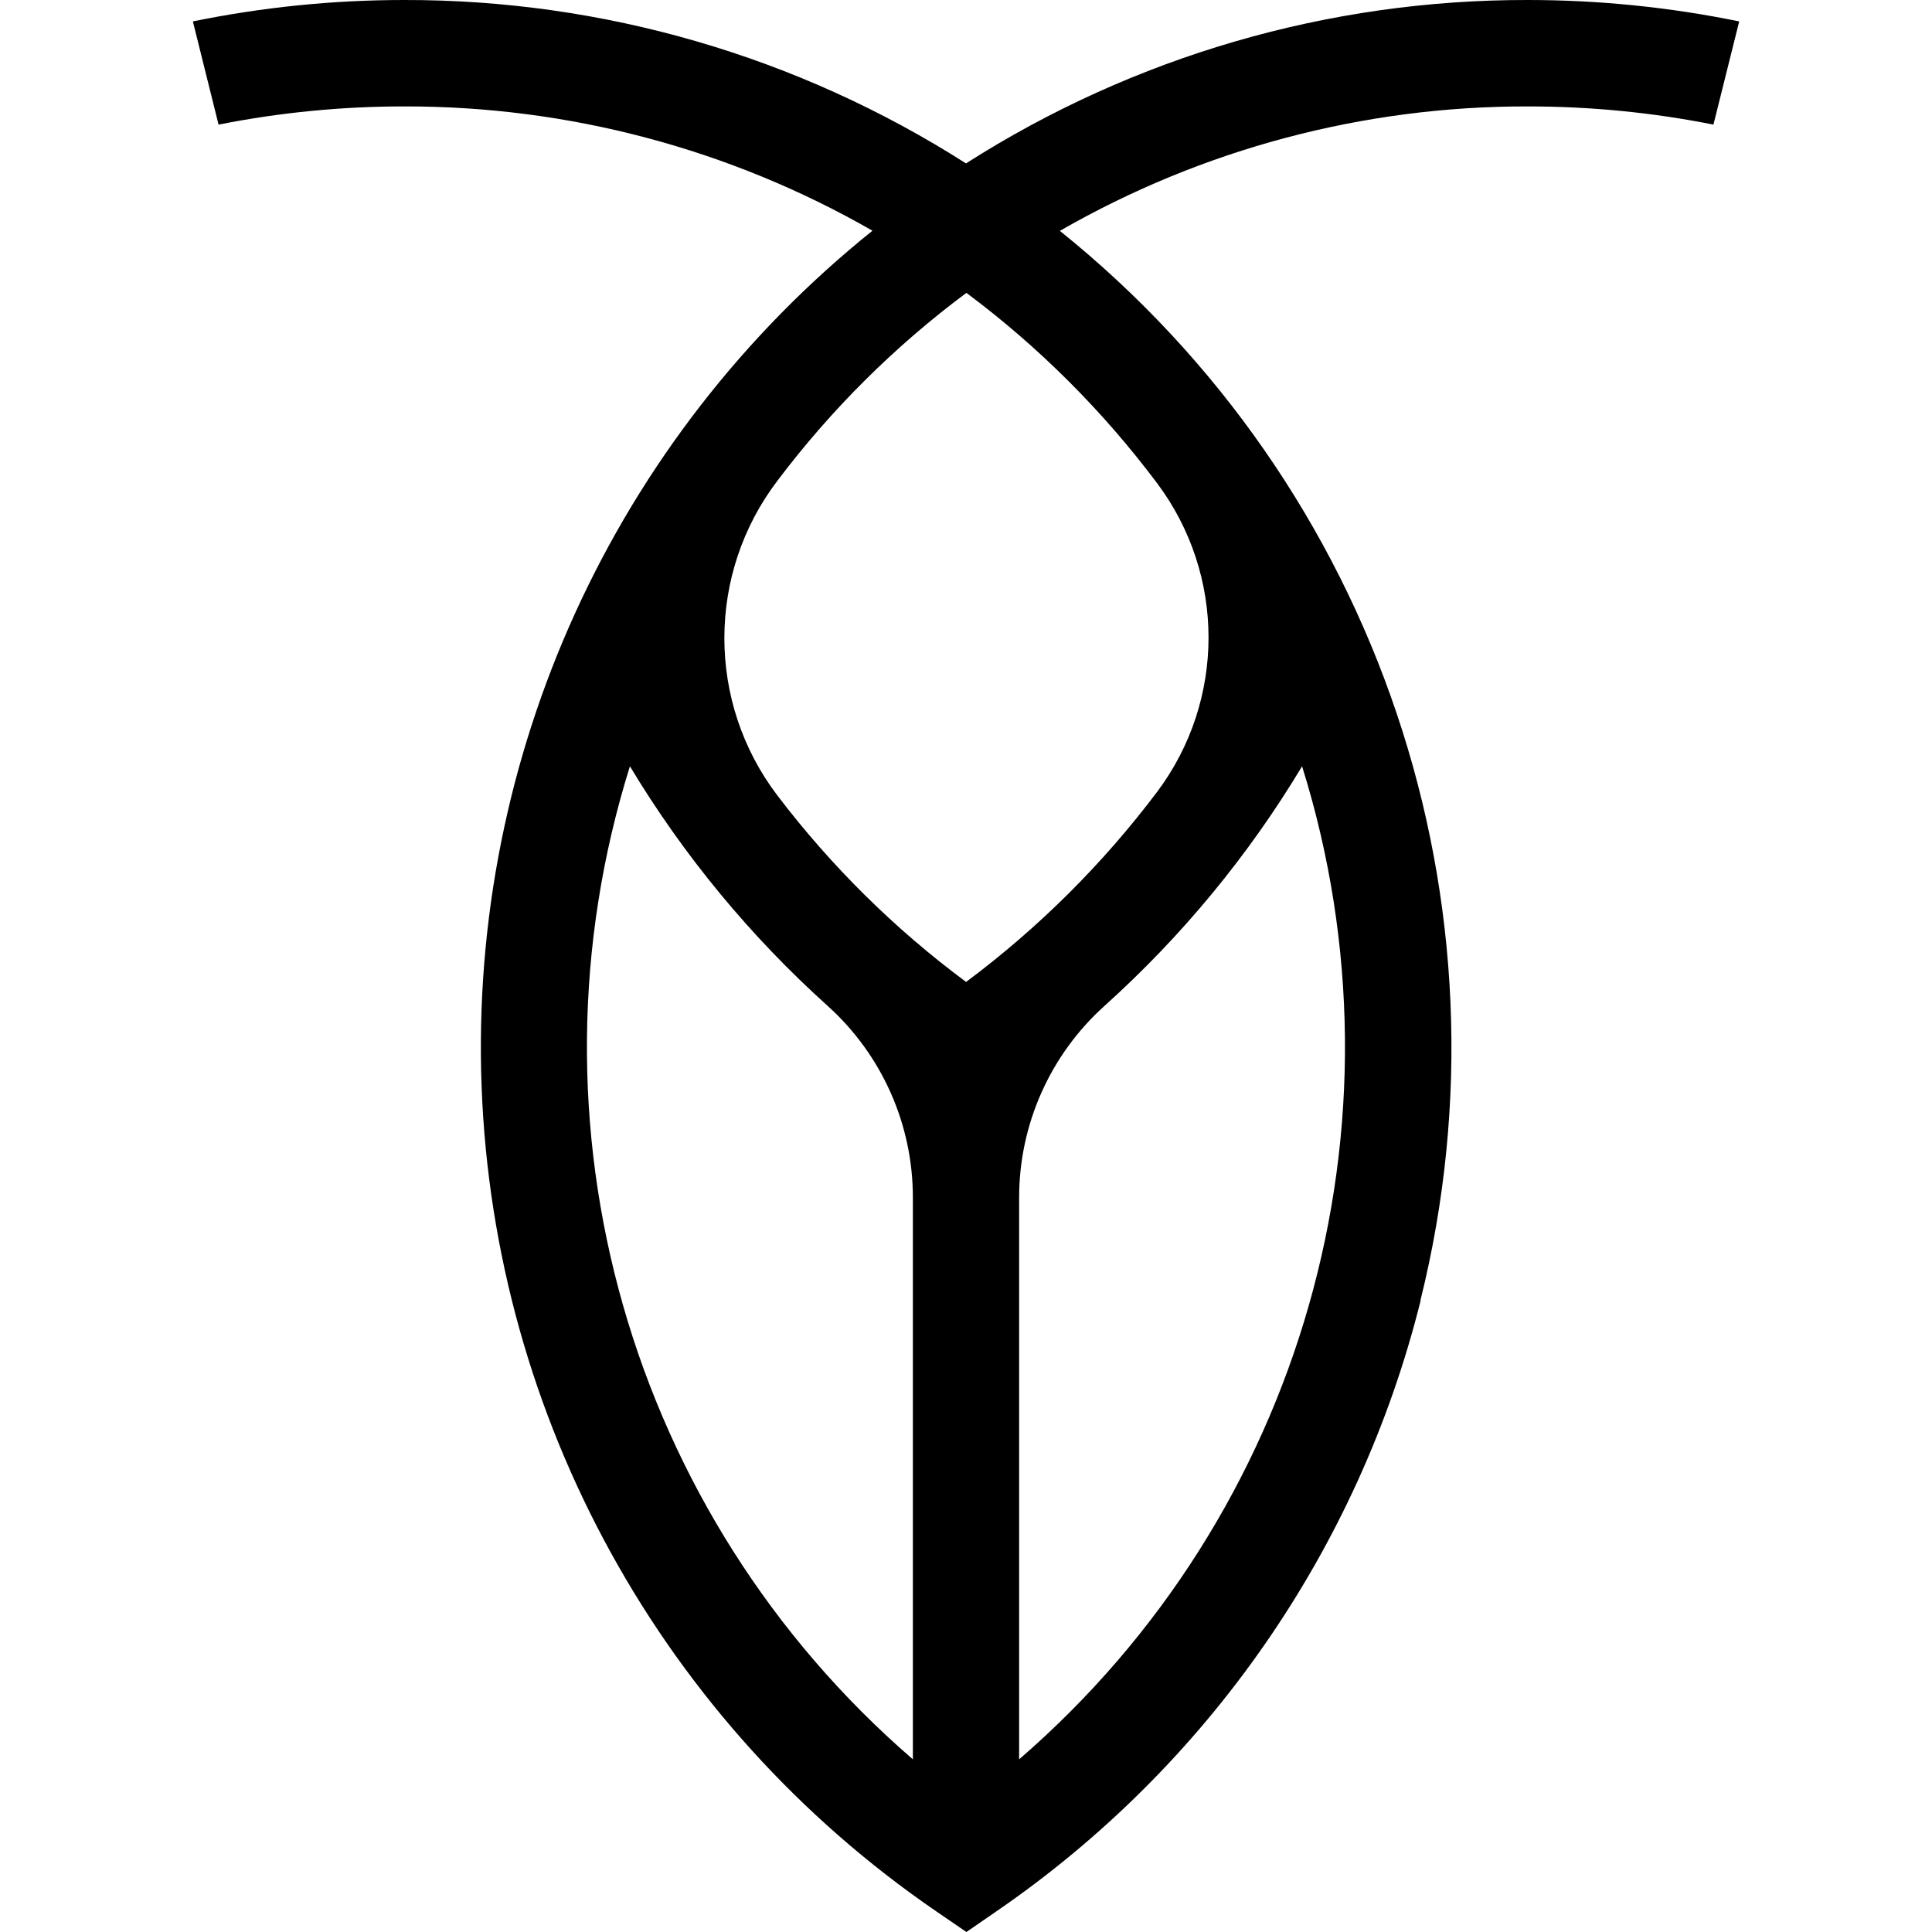
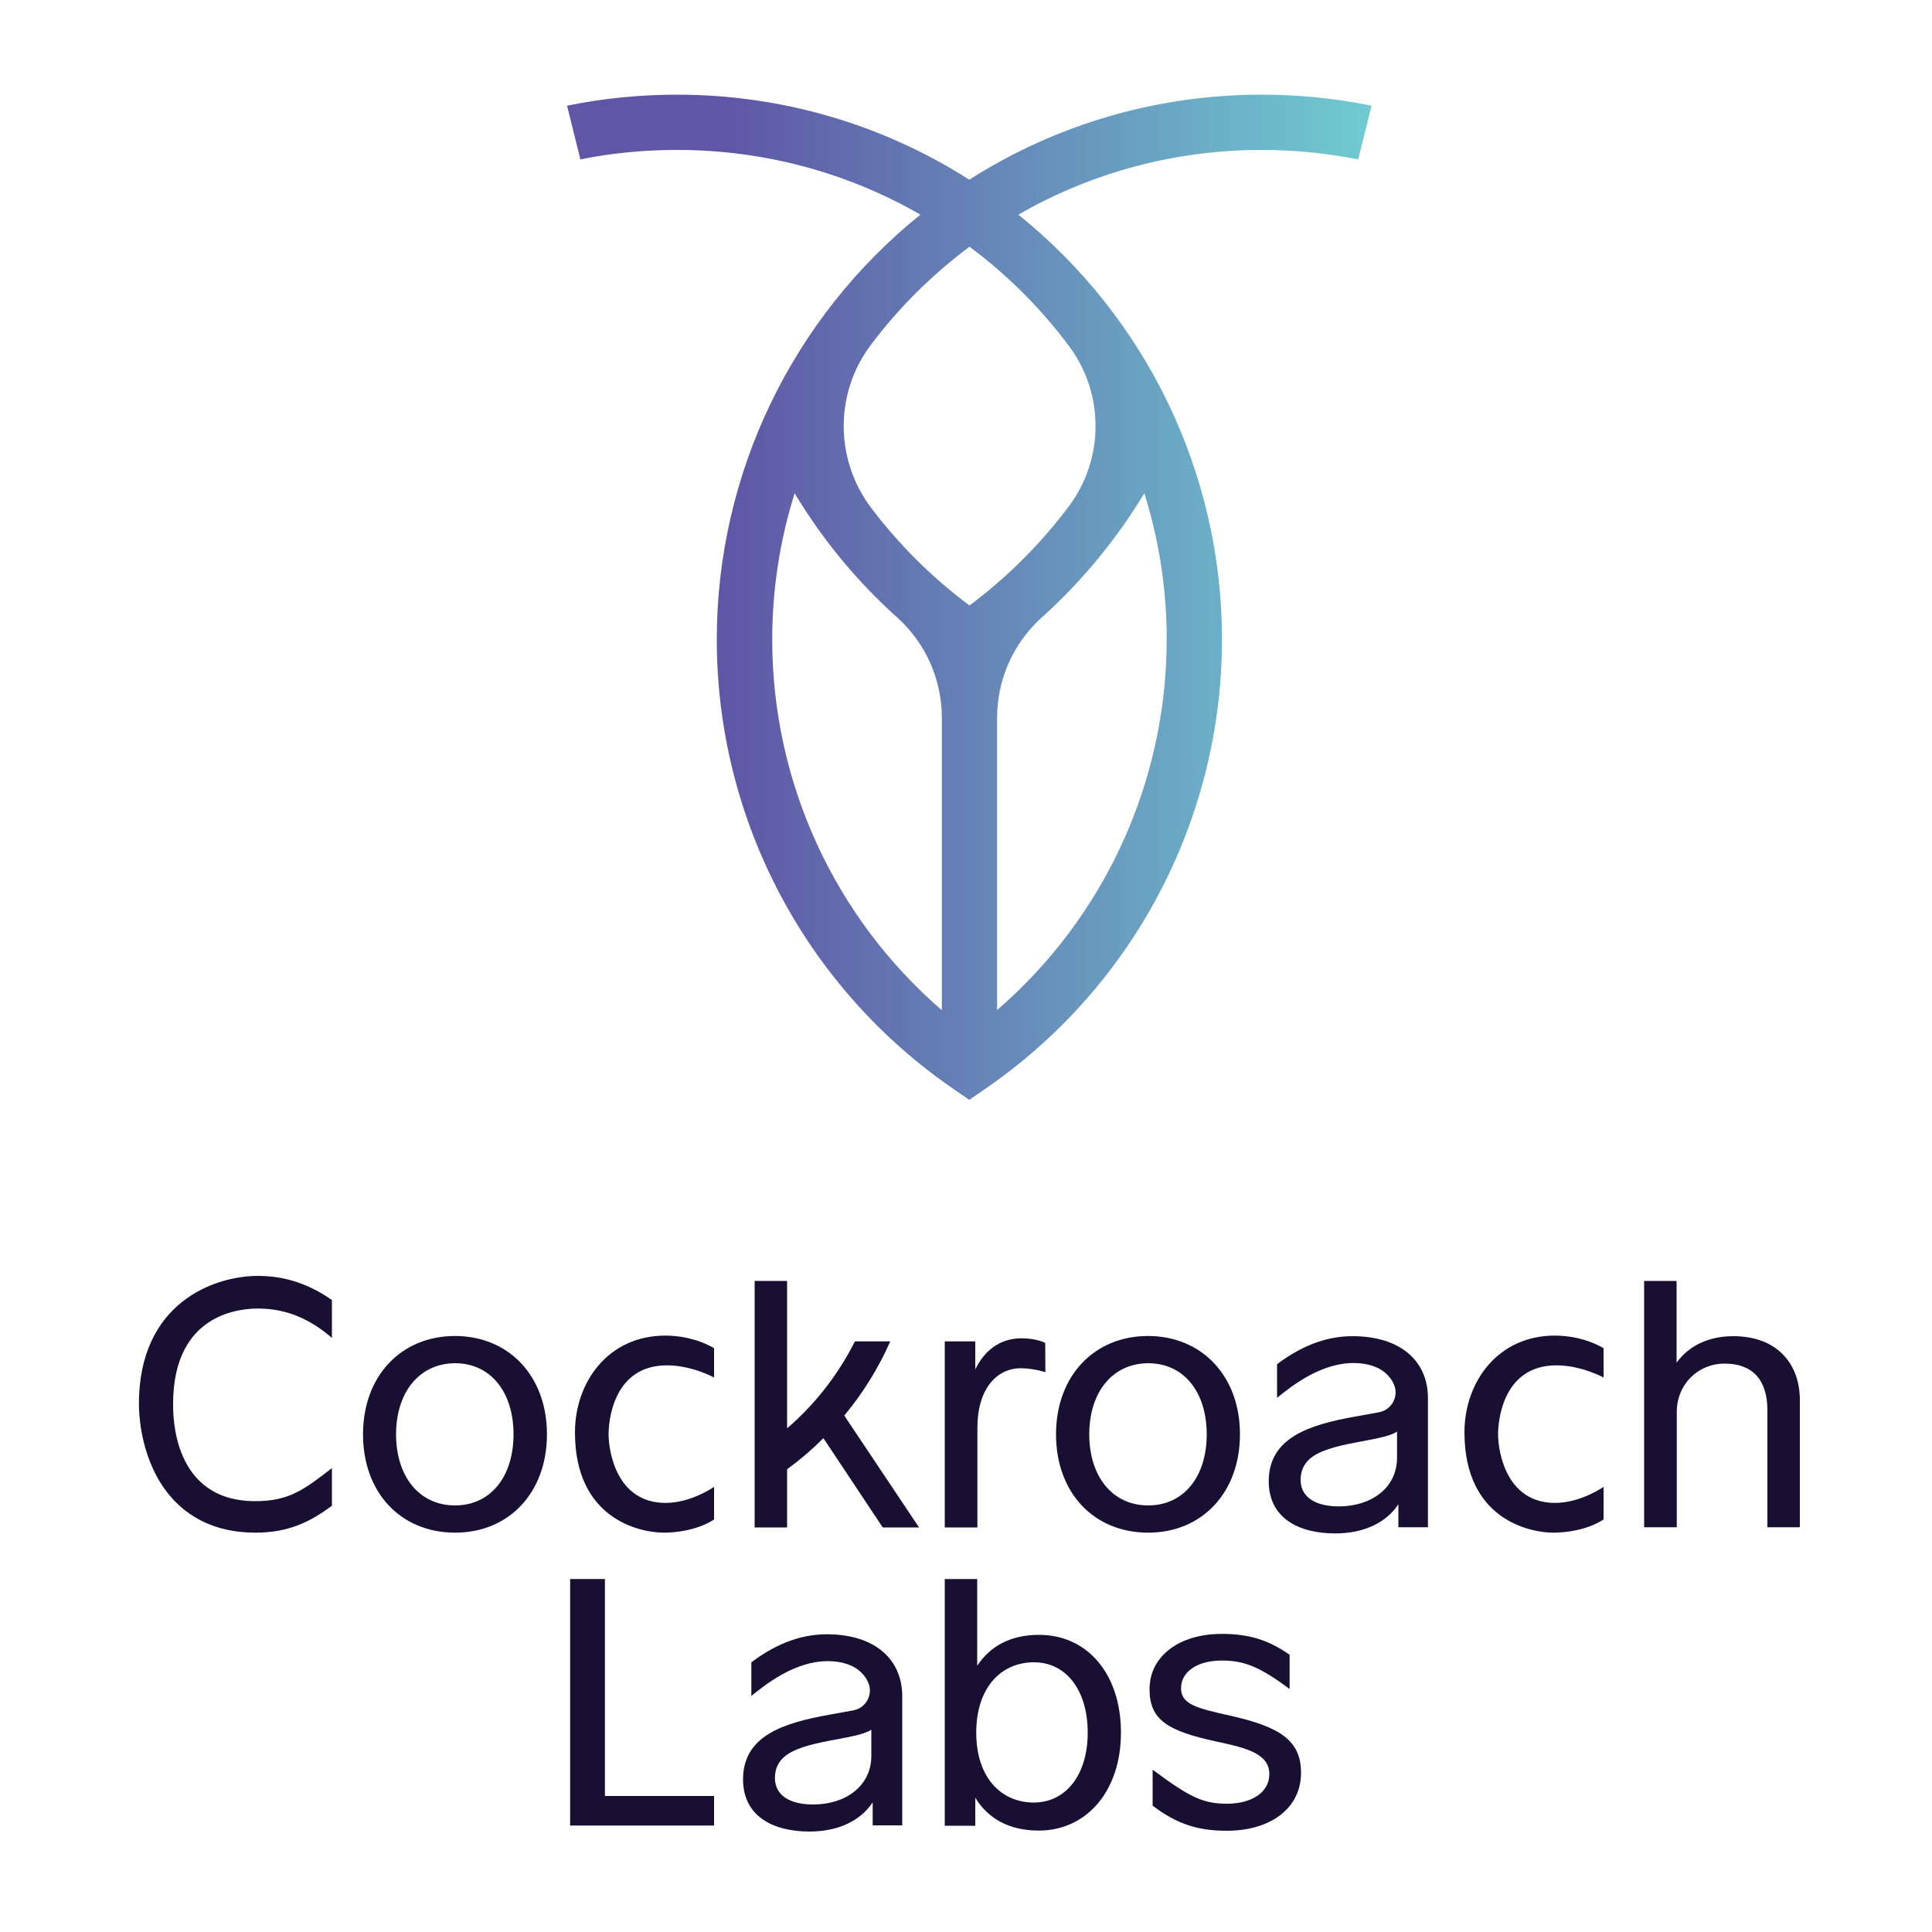
- <svg xmlns="http://www.w3.org/2000/svg" fill="#000000" width="800px" height="800px" viewBox="0 0 24 24" role="img">
-   <path d="M17.645 16.155a13.013 13.013 0 0 0-4.479-13.287 11.617 11.617 0 0 1 5.815-1.546c.774 0 1.545.075 2.304.226l.32-1.282A13.092 13.092 0 0 0 18.98 0 12.93 12.93 0 0 0 12 2.03 12.933 12.933 0 0 0 5.021 0C4.139 0 3.26.089 2.396.266l.319 1.282a11.83 11.83 0 0 1 2.306-.226 11.64 11.64 0 0 1 5.817 1.544 13.01 13.01 0 0 0 .792 20.877l.375.257.373-.257c2.624-1.801 4.5-4.5 5.27-7.588zm-6.305 5.7A11.687 11.687 0 0 1 7.825 9.519a13.08 13.08 0 0 0 2.457 2.977 3.202 3.202 0 0 1 1.058 2.383zm.661-9.657a11.717 11.717 0 0 1-2.343-2.315 3.23 3.23 0 0 1 0-3.912 11.67 11.67 0 0 1 2.347-2.333c.9.671 1.697 1.468 2.37 2.366a3.197 3.197 0 0 1 0 3.832 11.816 11.816 0 0 1-2.374 2.362zm.659 9.657v-6.976a3.202 3.202 0 0 1 1.06-2.383 13.026 13.026 0 0 0 2.455-2.977 11.694 11.694 0 0 1-3.515 12.336z" />
+ <svg xmlns="http://www.w3.org/2000/svg" version="1.1" id="Layer_1" x="0px" y="0px" viewBox="0 0 1000 1000" style="enable-background:new 0 0 1000 1000;" xml:space="preserve">
+   <style type="text/css">
+ 	.st0{fill:url(#SVGID_1_);}
+ 	.st1{fill:#190F33;}
+ </style>
+   <g>
+     <linearGradient id="SVGID_1_" gradientUnits="userSpaceOnUse" x1="293.533" y1="309.112" x2="709.979" y2="309.112">
+       <stop offset="0.2" style="stop-color:#5F57A6" />
+       <stop offset="1" style="stop-color:#6FCBD1" />
+     </linearGradient>
+     <path class="st0" d="M624.1,399.2L624.1,399.2c5.5-22.1,8.4-44.9,8.4-68.2c0-85.8-39-166.5-105.4-219.9c38.2-22,81.4-33.5,126-33.5   c16.9,0,33.6,1.7,49.9,4.9l6.9-27.8c-18.6-3.8-37.6-5.7-56.9-5.7c-54,0-106.1,15.2-151.3,44c-45.2-28.8-97.3-44-151.3-44   c-19.3,0-38.3,1.9-56.9,5.7l6.9,27.8c16.3-3.3,33-4.9,50-4.9c44.6,0,87.8,11.5,126,33.5C410.1,164.5,371,245.2,371,331   c0,93,45.8,180,122.6,232.7l8.1,5.6l8.1-5.6C567.4,524.2,607.6,465.4,624.1,399.2L624.1,399.2z M487.4,522.8   C432,474.9,399.7,405.1,399.7,331c0-26,4-51.5,11.6-75.7c14.4,24,32.4,45.8,53.3,64.5c14.6,13.2,22.9,32,22.9,51.7V522.8z    M501.8,313.4C482.5,299,465.4,282,451,263c-19-25.1-19.1-59.6-0.1-84.7c14.3-19,31.4-36,50.9-50.6c19.8,14.7,37.1,32.1,51.5,51.4   c18.4,24.6,18.3,58.5-0.1,83C538.6,281.6,521.3,298.8,501.8,313.4z M516.1,522.8V371.5c0-19.7,8.3-38.5,22.9-51.7   c20.9-18.8,38.8-40.5,53.3-64.5c7.6,24.2,11.6,49.7,11.6,75.7C603.8,405.1,571.5,474.9,516.1,522.8z" />
+   </g>
+   <g>
+     <g>
+       <g>
+         <path class="st1" d="M313.1,929.6h56.5v15.3h-74.5V817.3h18V929.6z" />
+         <path class="st1" d="M580.2,896.8c0,30.5-18,50.7-42.5,50.7c-15.3,0-26.2-6.1-32.9-17v14.5H489V817.3h16.8v44.9     c6.7-10.2,17.4-16,31.9-16C562.6,846.1,580.2,866.2,580.2,896.8z M563,896.8c0-21.7-11-36.4-27.8-36.4     c-17.4,0-29.9,13.5-29.9,36.4c0,23.1,12.7,36.2,29.9,36.2C551.8,932.9,563,918.5,563,896.8z" />
+         <path class="st1" d="M427.9,845.9c-14.7,0-27.5,5.9-39,14.5v17.4c7.9-6.4,22.7-18,39.6-18c7.4,0,13.6,2.1,17.5,6.1     c1.6,1.6,2.7,3.3,3.4,5c2.7,6.2-1.2,13.2-7.8,14.4l-12.2,2.2c-24.1,4.3-44.8,11-44.8,33.5c0,19.2,15.7,27,34.4,27     c14.5,0,26.2-5.3,32.7-15.1v11.9H467V878C467,859.2,453.3,845.9,427.9,845.9z M451,895.3v13.5c0,15.8-13.5,25.2-30.1,25.2     c-12.3,0-19.8-4.9-19.8-13.7c0-4.4,1.5-7.7,4.1-10.3C414.8,900.5,443,900.7,451,895.3z" />
+         <path class="st1" d="M637.1,888.1c-17.6-3.9-25.8-5.9-25.8-14.3c0-8.2,8-14.3,21.1-14.3c11.6,0,19.4,3.1,35.1,14.7v-17.7     c-11.1-7.8-21.3-10.8-35.1-10.8c-22.3,0-37.4,11.7-37.4,28.6c0,16,9.4,21.7,35,27.2c15.5,3.3,27,6.3,27,16.8     c0,9.6-9.4,15.3-21.9,15.3c-12.7,0-19.6-3.6-38.5-17.6l0,0.2v18.4c12.6,9.6,23.6,13,38.3,13c23.3,0,38.5-12.1,38.5-29.9     C673.5,900.7,662.2,893.8,637.1,888.1z" />
+       </g>
+       <g>
+         <path class="st1" d="M283.1,742.4c0,30.1-19.6,50.9-47.5,50.9c-28.2,0-47.7-20.7-47.7-50.9c0-30.1,19.6-50.9,47.7-50.9     C263.5,691.6,283.1,712.3,283.1,742.4z M205,742.4c0,21.7,11.9,36.8,30.5,36.8c18.6,0,30.3-15.1,30.3-36.8     c0-21.7-11.7-36.8-30.3-36.8C217,705.7,205,720.7,205,742.4z" />
+         <path class="st1" d="M541.1,710.2c-5-1.4-9-2-12.7-2c-12.9,0-22.5,11.2-22.5,30.7v51.7H489v-96.3h15.8v14.5     c4.5-9.4,12.5-16.1,23.9-16.1c8,0,12.3,2.4,12.3,2.4L541.1,710.2z" />
+         <path class="st1" d="M641.8,742.4c0,30.1-19.6,50.9-47.5,50.9c-28.2,0-47.7-20.7-47.7-50.9c0-30.1,19.6-50.9,47.7-50.9     C622.2,691.6,641.8,712.3,641.8,742.4z M563.8,742.4c0,21.7,11.9,36.8,30.5,36.8c18.6,0,30.3-15.1,30.3-36.8     c0-21.7-11.7-36.8-30.3-36.8C575.7,705.7,563.8,720.7,563.8,742.4z" />
+         <path class="st1" d="M700,691.6c-14.7,0-27.5,5.9-39,14.5v17.4c7.9-6.4,22.7-18,39.6-18c7.4,0,13.6,2.1,17.5,6.1     c1.6,1.6,2.7,3.3,3.4,5c2.7,6.2-1.2,13.2-7.8,14.4l-12.2,2.2c-24.1,4.3-44.8,11-44.8,33.5c0,19.2,15.7,27,34.4,27     c14.5,0,26.2-5.3,32.7-15.1v11.9h15.3v-66.9C739.1,704.9,725.4,691.6,700,691.6z M723.1,741v13.5c0,15.8-13.5,25.2-30.1,25.2     c-12.3,0-19.8-4.9-19.8-13.7c0-4.4,1.5-7.7,4.1-10.3C686.8,746.2,715.1,746.4,723.1,741z" />
+         <path class="st1" d="M931.6,724.6v65.9h-16.8v-60.6c0-15.8-7.8-24.1-22.1-24.1c-13.9,0-24.8,10.8-24.8,25v59.7H851V663h16.8v42.3     c6.5-9,17-13.7,29.3-13.7C920.5,691.6,931.6,706.6,931.6,724.6z" />
+         <path class="st1" d="M369.6,769.6c0,0-11.8,8.3-25.1,8.3c-25.2,0-29.5-26.3-29.5-35.7c0-5.2,1.7-35.5,30.2-35.5     c13,0,24.4,6.3,24.4,6.3v-15.2c-9.1-5.2-18.6-6.5-25.2-6.5c-29.7,0-46.8,24.2-46.8,50.1c0,45,33.7,51.9,46,51.9     c5.4,0,16.7-0.9,26-6.8V769.6z" />
+         <path class="st1" d="M830,769.6c0,0-11.8,8.3-25.1,8.3c-25.2,0-29.5-26.3-29.5-35.7c0-5.2,1.7-35.5,30.2-35.5     c13,0,24.4,6.3,24.4,6.3v-15.2c-9.1-5.2-18.6-6.5-25.2-6.5c-29.7,0-46.8,24.2-46.8,50.1c0,45,33.7,51.9,46,51.9     c5.4,0,16.7-0.9,26-6.8V769.6z" />
+         <path class="st1" d="M456.9,790.6h18.8L437,732.7l0,0c9.7-11.7,17.7-24.6,23.8-38.4l-18.3,0c-8.6,17-20.4,32.4-35.1,45V663h-16.8     v127.6h16.8v-30.1c6.7-4.9,13-10.3,18.8-16.1L456.9,790.6z" />
+         <path class="st1" d="M132.1,777c-43.2,0-42.5-45.1-42.5-50.3c0-48,36.3-49.4,44-49.4c14.9,0,27.1,5.6,38.2,15.2v-19.6     c-7.9-5.5-20.4-12.5-38.2-12.5c-22.9,0-61.7,14-61.7,66.3c0,5,0.7,22.7,10.1,39c10.4,18,27.8,27.6,50.1,27.6     c17.9,0,28.7-5.9,39.7-13.9v-19.5C157.4,771,149.7,777,132.1,777z" />
+       </g>
+     </g>
+   </g>
</svg>
